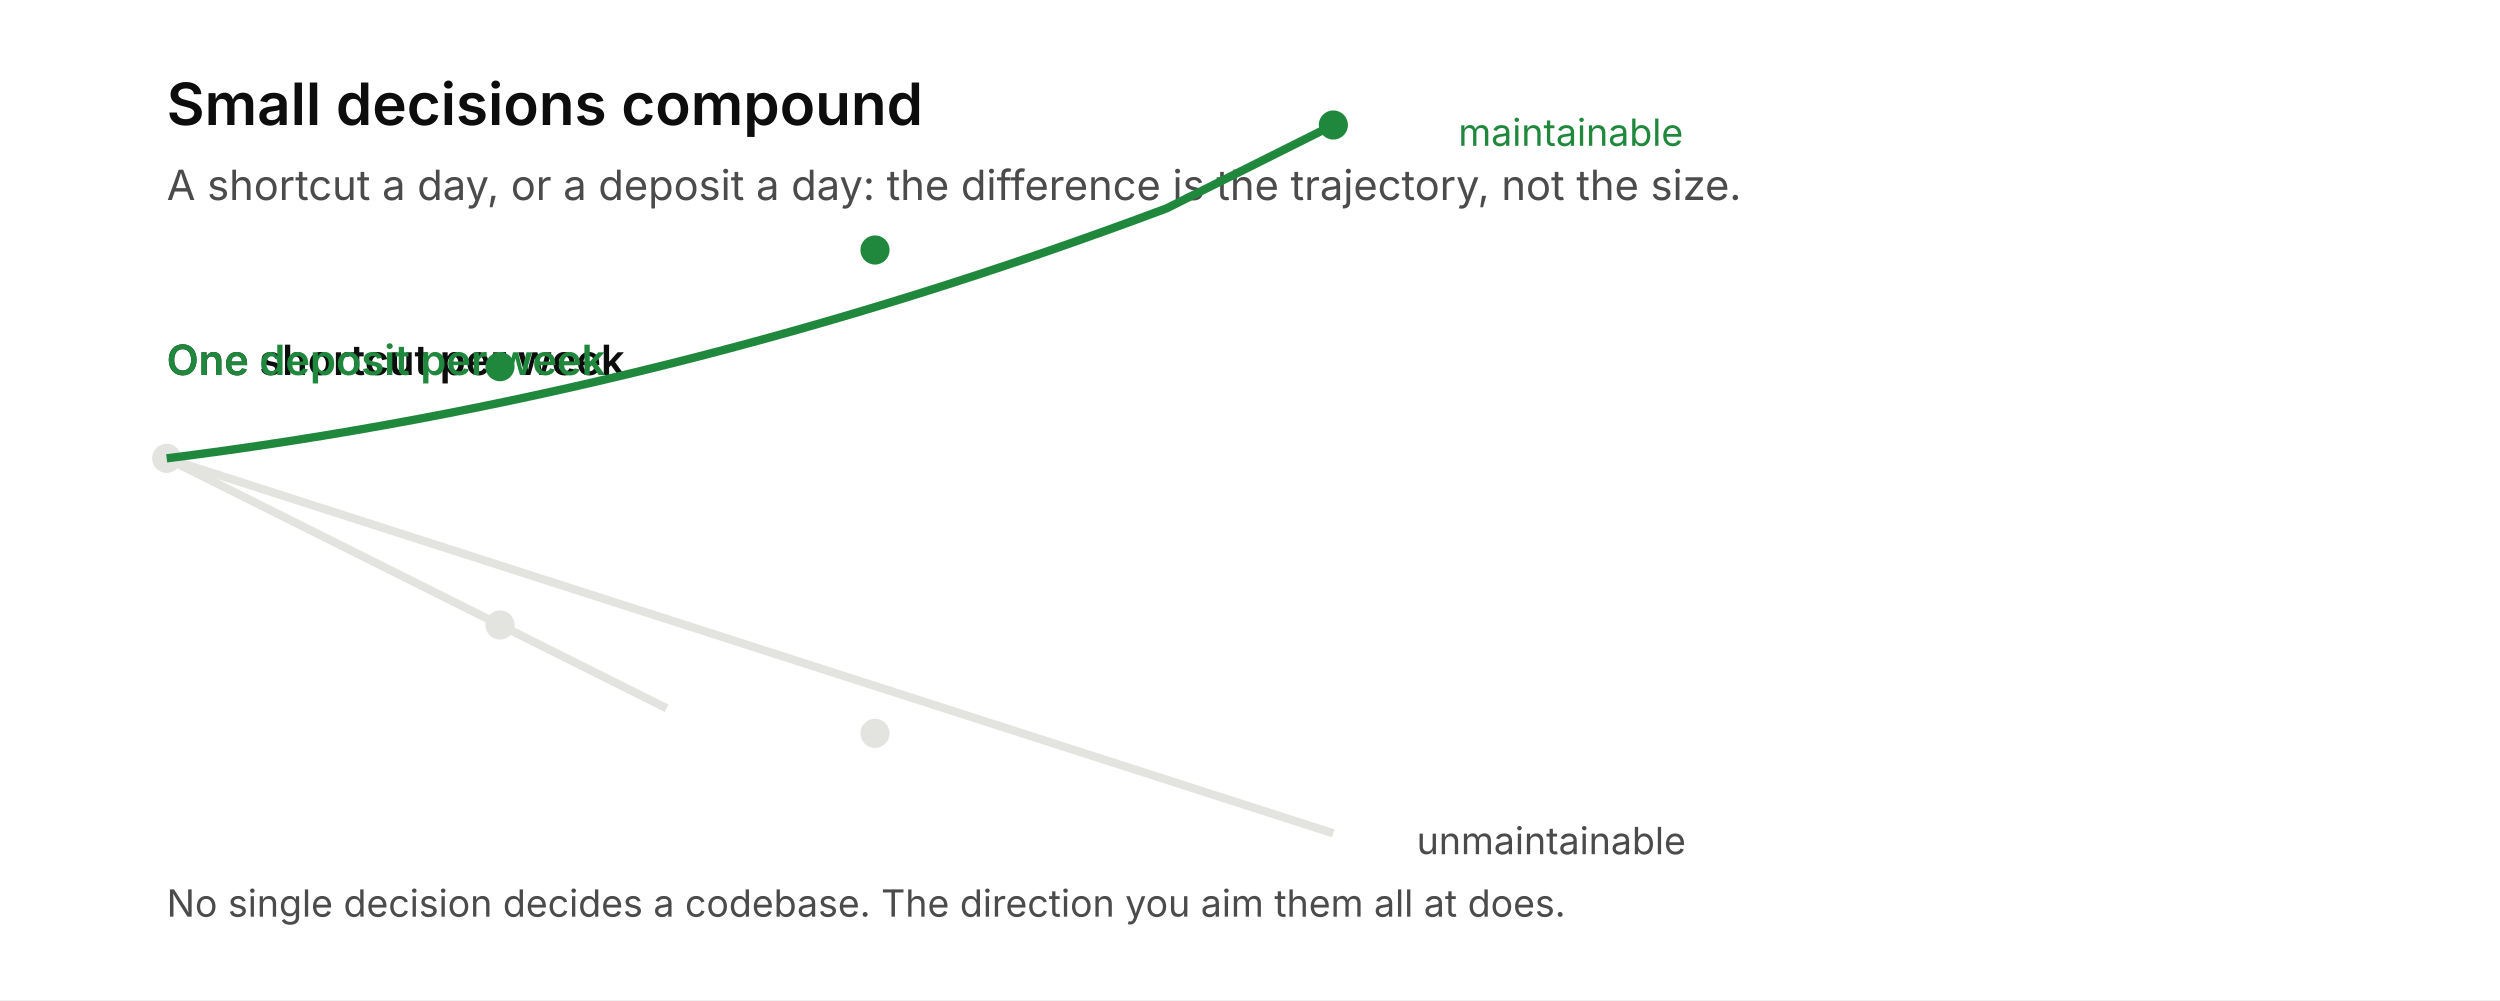
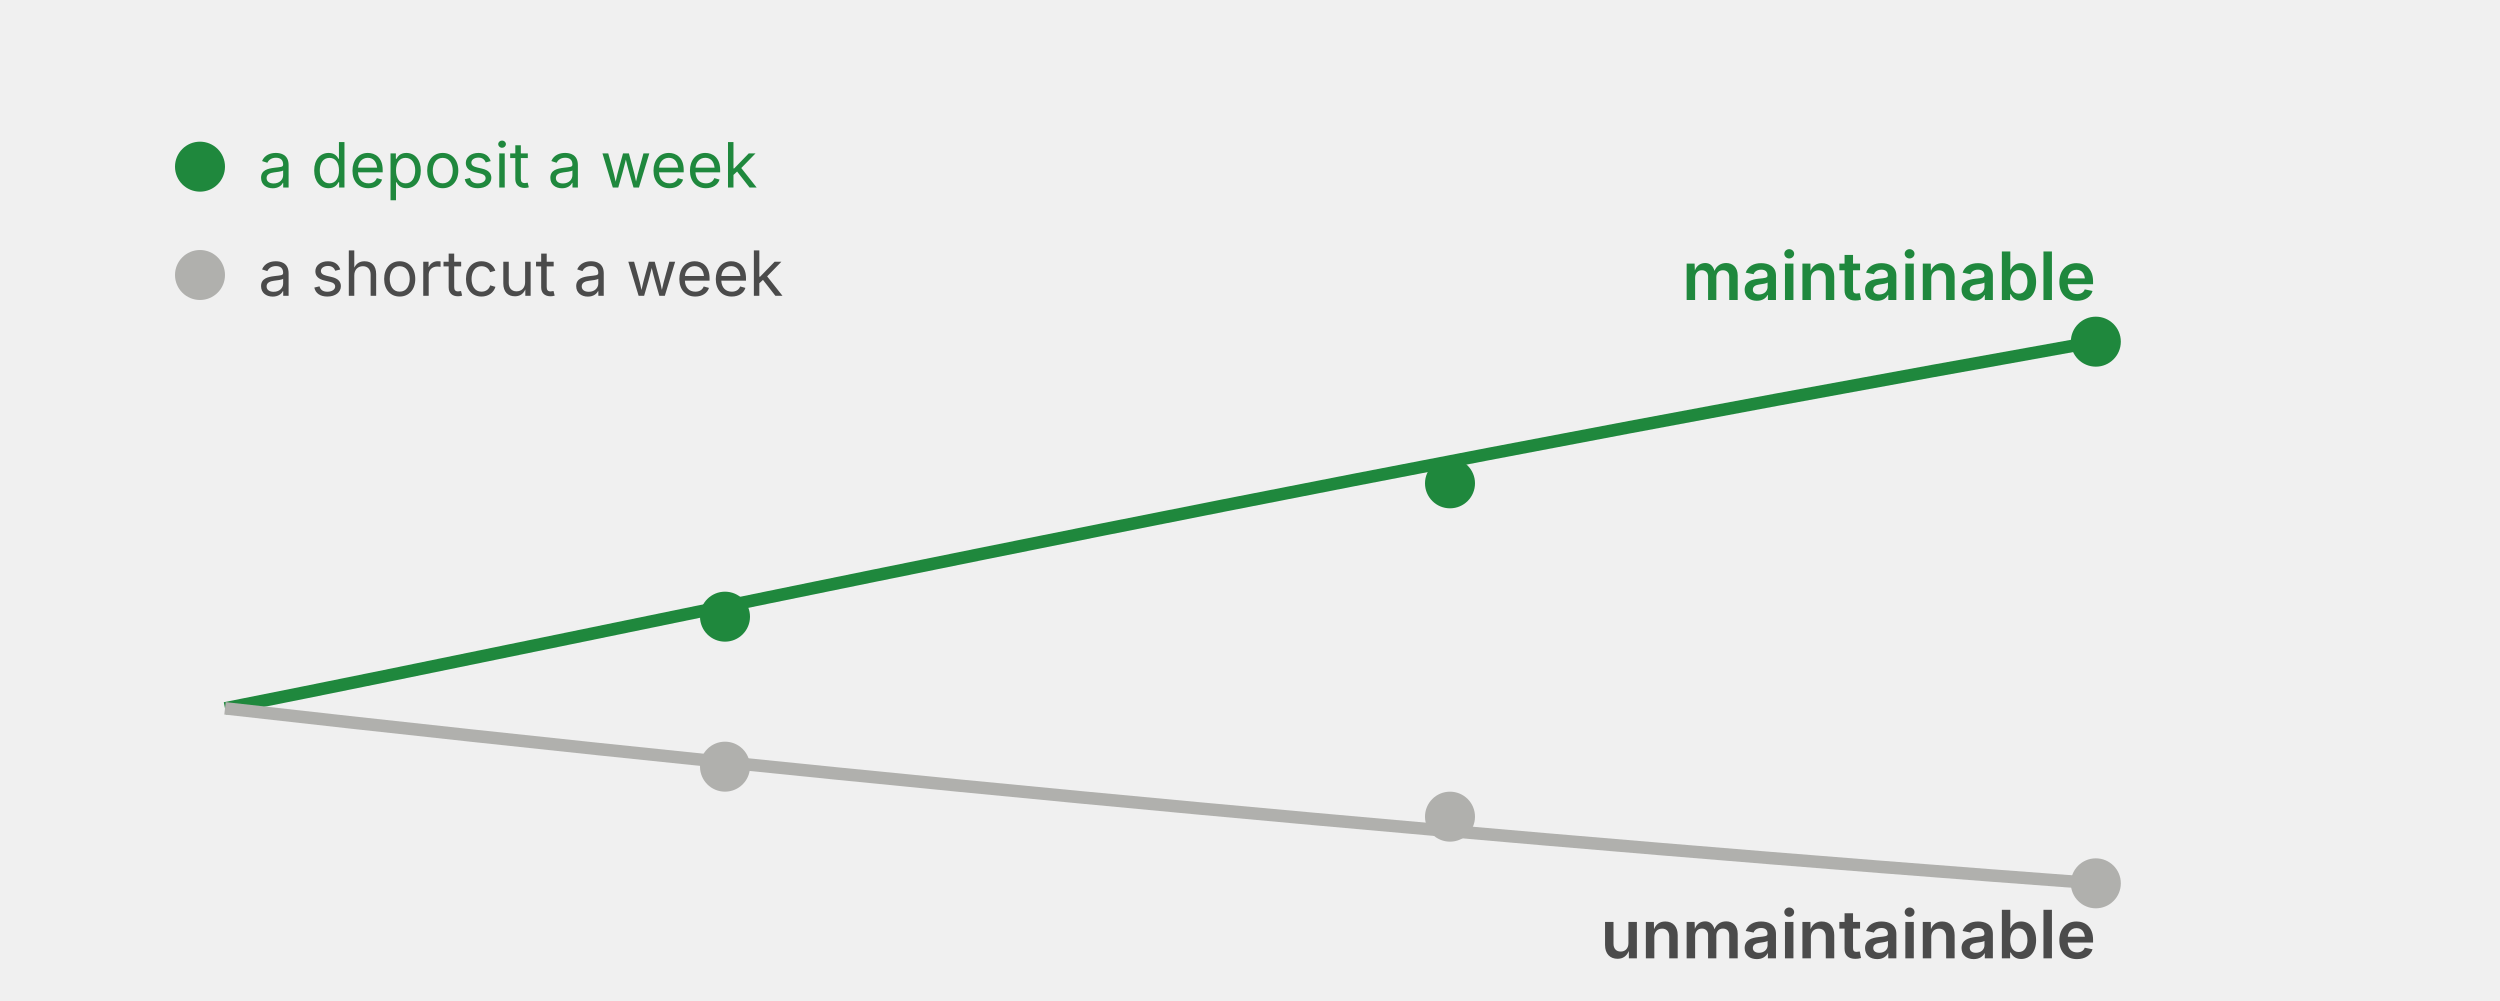
- <svg xmlns="http://www.w3.org/2000/svg" width="1200" height="480" viewBox="0 0 1200 480" font-family="Inter, IBM Plex Sans, sans-serif">
-   <rect width="1200" height="480" fill="#ffffff" />
-   <text x="80" y="60" font-size="28" font-weight="600" fill="#0d0d0d">Small decisions compound</text>
-   <text x="80" y="96" font-size="20" fill="#4b4b4b">A shortcut a day, or a deposit a day: the difference is the trajectory, not the size.</text>
-   <text x="80" y="180" font-size="20" font-weight="600" fill="#0d0d0d">One shortcut per week</text>
-   <line x1="80" y1="220" x2="320" y2="340" stroke="#e3e3e0" stroke-width="4" />
-   <line x1="80" y1="220" x2="640" y2="400" stroke="#e3e3e0" stroke-width="4" />
-   <text x="680" y="410" font-size="18" fill="#4b4b4b">unmaintainable</text>
-   <circle cx="80" cy="220" r="7" fill="#e3e3e0" />
-   <circle cx="240" cy="300" r="7" fill="#e3e3e0" />
-   <circle cx="420" cy="352" r="7" fill="#e3e3e0" />
-   <text x="80" y="180" font-size="20" font-weight="600" fill="#1f883d">One deposit per week</text>
-   <path d="M80 220 C240 200 400 160 560 100 L640 60" fill="none" stroke="#1f883d" stroke-width="4" />
-   <circle cx="240" cy="176" r="7" fill="#1f883d" />
-   <circle cx="420" cy="120" r="7" fill="#1f883d" />
-   <circle cx="640" cy="60" r="7" fill="#1f883d" />
-   <text x="700" y="70" font-size="18" fill="#1f883d">maintainable</text>
-   <text x="80" y="440" font-size="18" fill="#4b4b4b">No single decision decides a codebase. The direction you aim them all at does.</text>
+ <svg xmlns="http://www.w3.org/2000/svg" width="600" height="240" viewBox="0 0 600 240" font-family="Inter, IBM Plex Sans, sans-serif">
+   <circle cx="48" cy="40" r="6" fill="#1f883d" />
+   <text x="62" y="45" font-size="15" fill="#1f883d">a deposit a week</text>
+   <circle cx="48" cy="66" r="6" fill="#b0b0ad" />
+   <text x="62" y="71" font-size="15" fill="#4b4b4b">a shortcut a week</text>
+   <path d="M54 170 C 155 150, 290 120, 503 82" fill="none" stroke="#1f883d" stroke-width="3" />
+   <circle cx="174" cy="148" r="6" fill="#1f883d" />
+   <circle cx="348" cy="116" r="6" fill="#1f883d" />
+   <circle cx="503" cy="82" r="6" fill="#1f883d" />
+   <text x="503" y="72" font-size="16" font-weight="600" fill="#1f883d" text-anchor="end">maintainable</text>
+   <path d="M54 170 C 213 188, 368 202, 503 212" fill="none" stroke="#b0b0ad" stroke-width="3" />
+   <circle cx="174" cy="184" r="6" fill="#b0b0ad" />
+   <circle cx="348" cy="196" r="6" fill="#b0b0ad" />
+   <circle cx="503" cy="212" r="6" fill="#b0b0ad" />
+   <text x="503" y="230" font-size="16" font-weight="600" fill="#4b4b4b" text-anchor="end">unmaintainable</text>
</svg>
